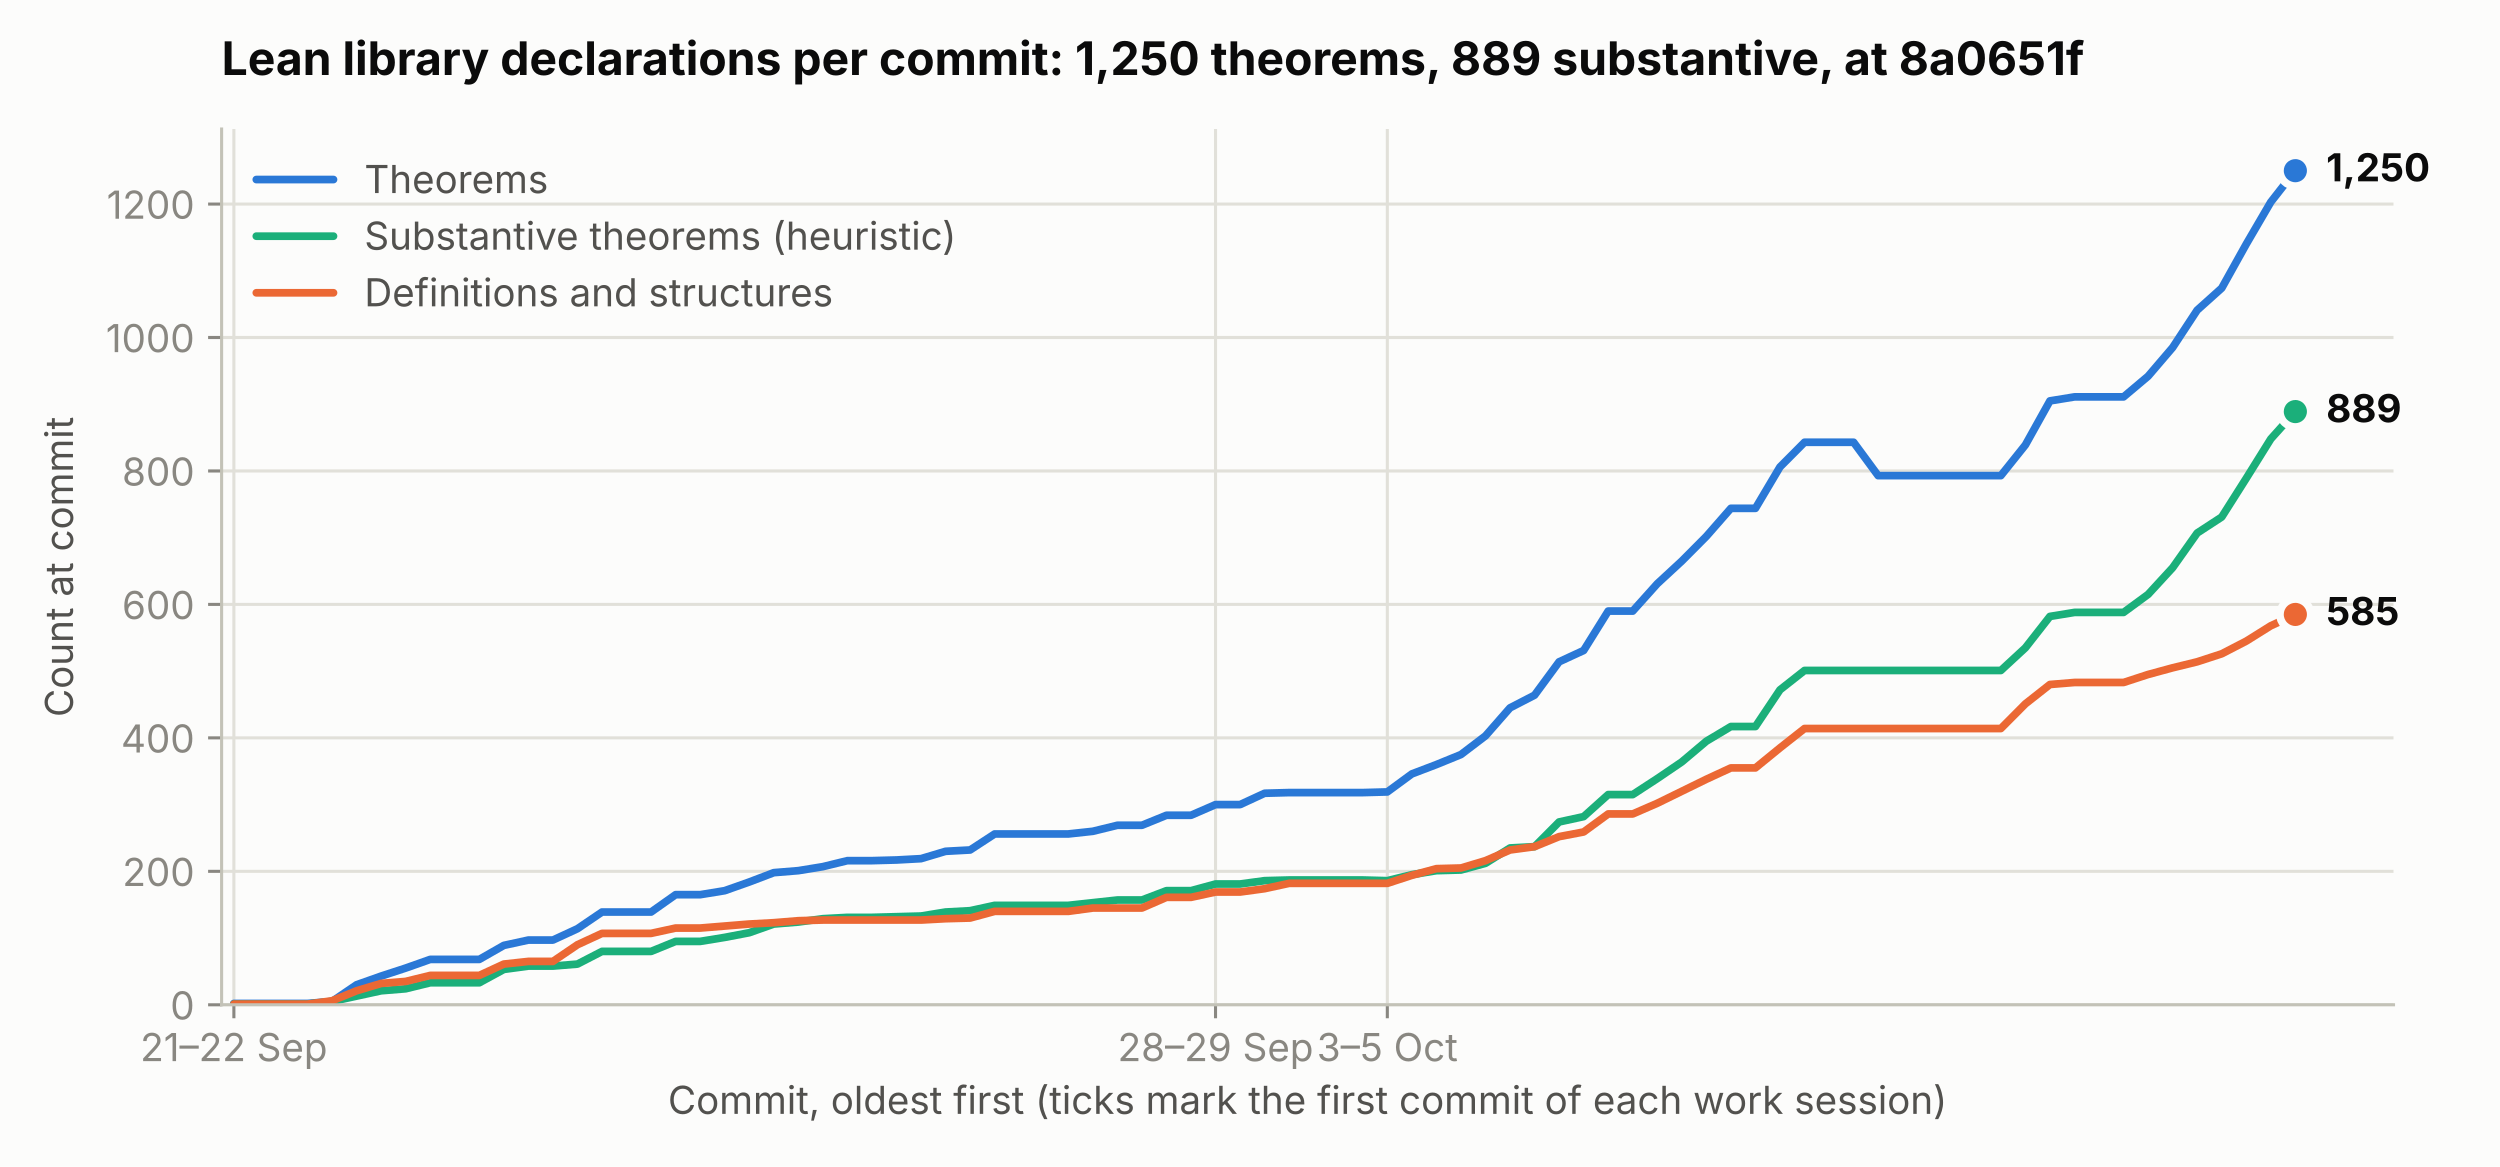
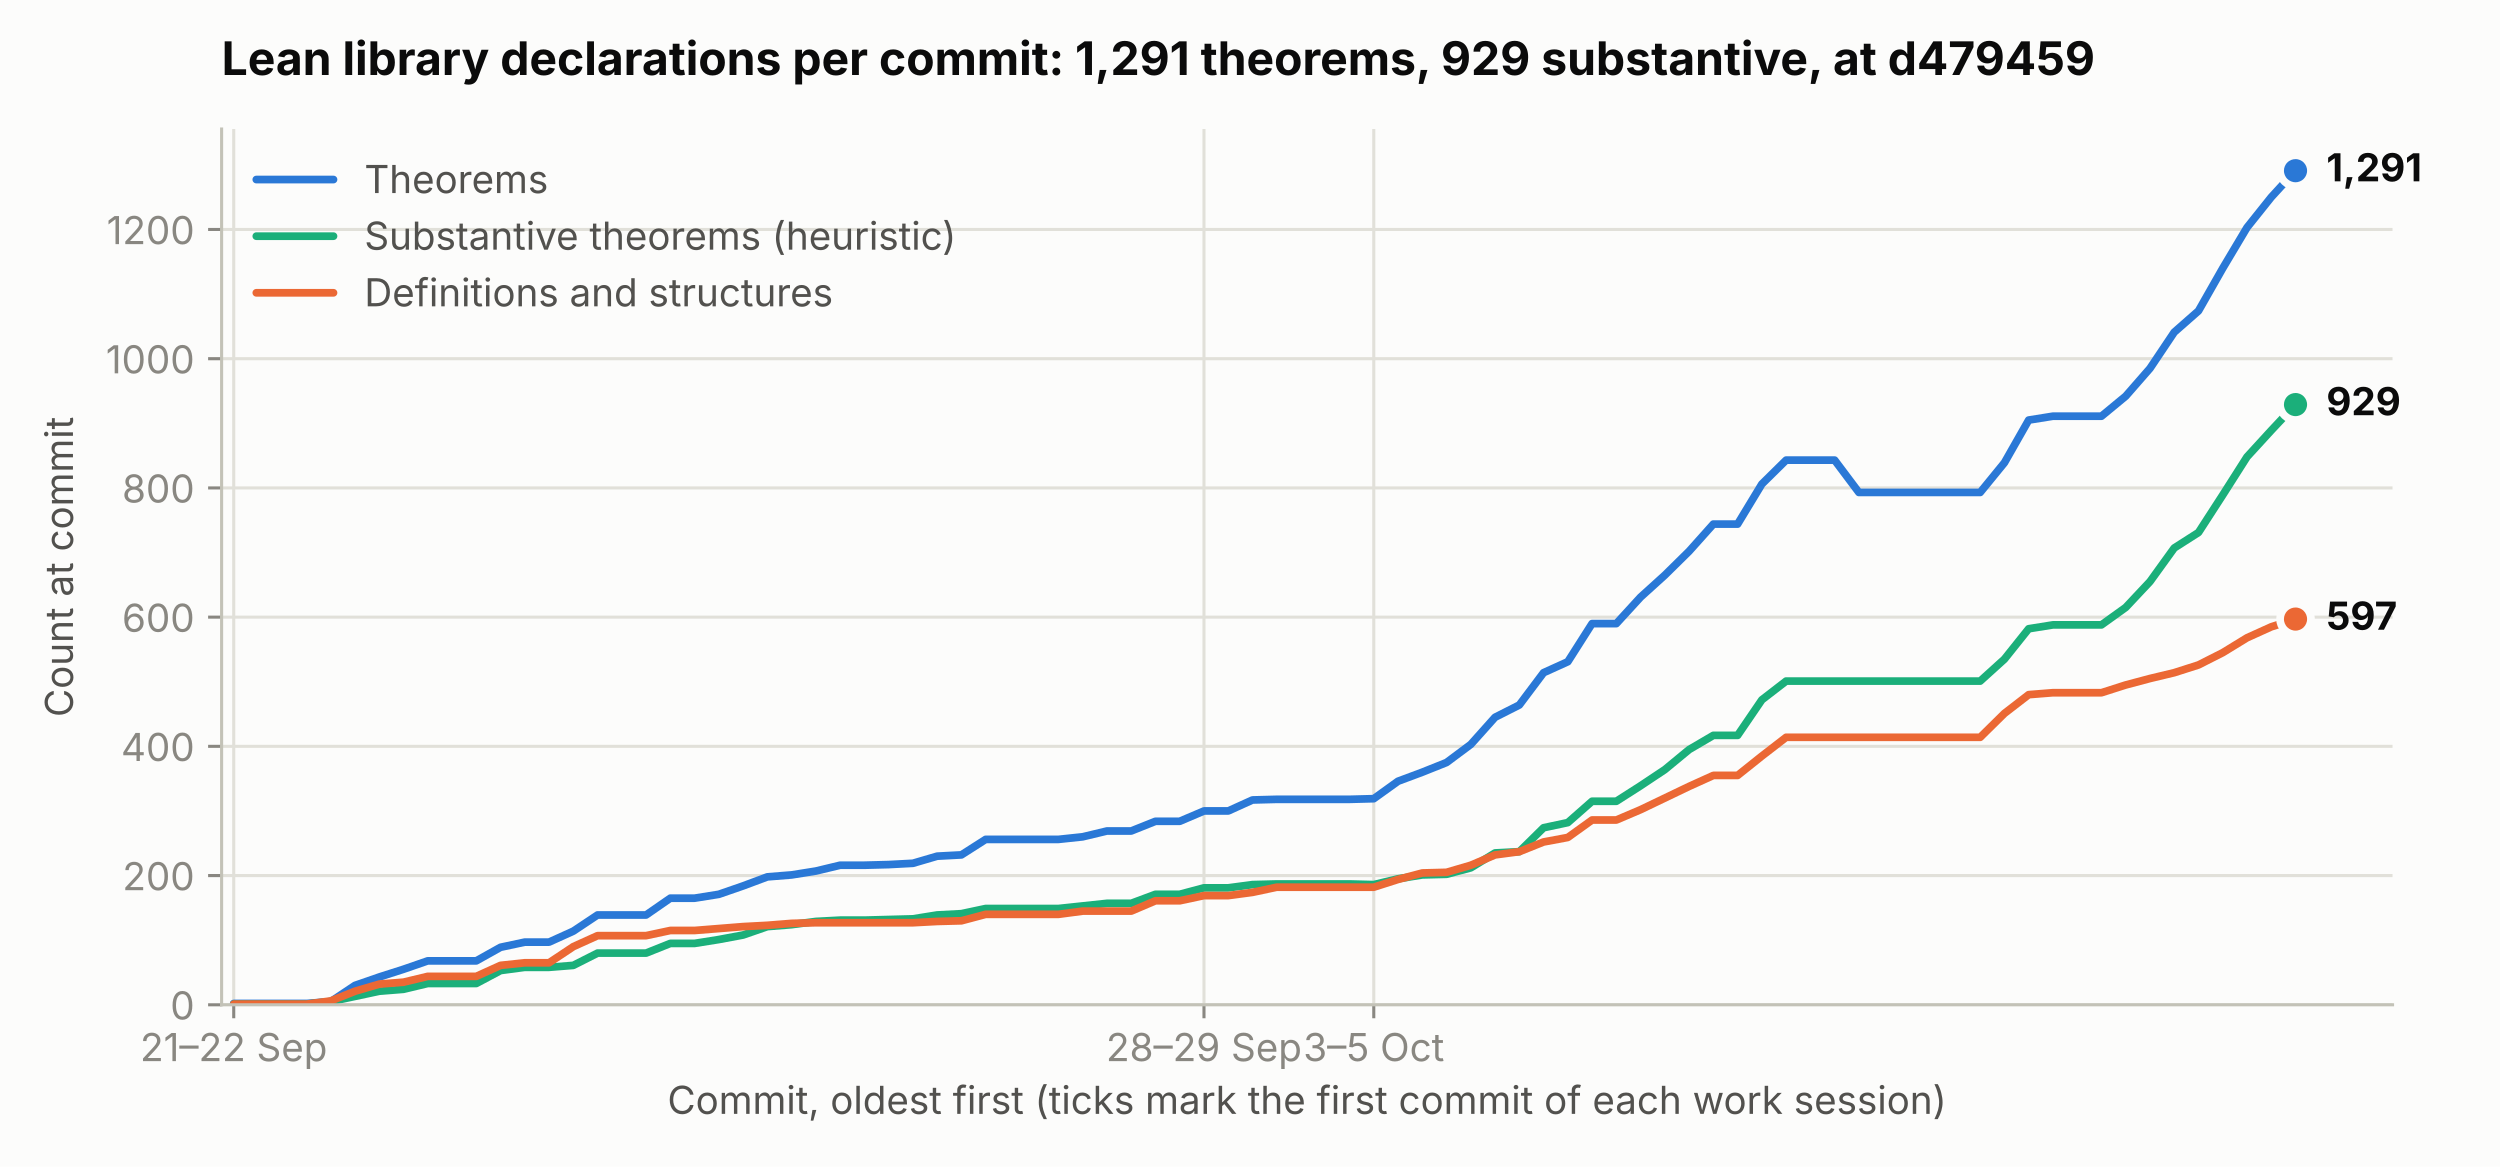
<svg xmlns="http://www.w3.org/2000/svg" xmlns:xlink="http://www.w3.org/1999/xlink" width="648pt" height="302.4pt" viewBox="0 0 648 302.4" version="1.1">
  <defs>
    <style type="text/css">*{stroke-linejoin: round; stroke-linecap: butt}</style>
  </defs>
  <g id="figure_1">
    <g id="patch_1">
      <path d="M 0 302.4 L 648 302.4 L 648 0 L 0 0 z " style="fill: #fcfcfb" />
    </g>
    <g id="axes_1">
      <g id="patch_2">
-         <path d="M 57.44 260.44 L 620.398 260.44 L 620.398 33.44 L 57.44 33.44 z " style="fill: #fcfcfb" />
+         <path d="M 57.44 260.44 L 620.145 260.44 L 620.145 33.44 L 57.44 33.44 z " style="fill: #fcfcfb" />
      </g>
      <g id="matplotlib.axis_1">
        <g id="xtick_1">
          <g id="line2d_1">
-             <path d="M 60.621 260.44 L 60.621 33.44 " clip-path="url(#p4c5a0a3a74)" style="fill: none; stroke: #e1e0d9; stroke-width: 0.8; stroke-linecap: square" />
+             <path d="M 60.584 260.44 L 60.584 33.44 " clip-path="url(#pd9c392157a)" style="fill: none; stroke: #e1e0d9; stroke-width: 0.8; stroke-linecap: square" />
          </g>
          <g id="line2d_2">
            <defs>
              <path id="m02e6627c96" d="M 0 0 L 0 3.5 " style="stroke: #898781; stroke-width: 0.8" />
            </defs>
            <g>
-               <use xlink:href="#m02e6627c96" x="60.621" y="260.44" style="fill: #898781; stroke: #898781; stroke-width: 0.8" />
+               <use xlink:href="#m02e6627c96" x="60.584" y="260.44" style="fill: #898781; stroke: #898781; stroke-width: 0.8" />
            </g>
          </g>
          <g id="text_1">
-             <text style="font-size: 10px; font-family: 'Inter', 'Helvetica Neue', 'Arial', 'DejaVu Sans', sans-serif; text-anchor: middle; fill: #898781" x="60.621" y="275.038" transform="rotate(-0 60.62056 275.0384)">21–22 Sep</text>
+             <text style="font-size: 10px; font-family: 'Inter', 'Helvetica Neue', 'Arial', 'DejaVu Sans', sans-serif; text-anchor: middle; fill: #898781" x="60.584" y="275.038" transform="rotate(-0 60.5836 275.0384)">21–22 Sep</text>
          </g>
        </g>
        <g id="xtick_2">
          <g id="line2d_3">
-             <path d="M 315.065 260.44 L 315.065 33.44 " clip-path="url(#p4c5a0a3a74)" style="fill: none; stroke: #e1e0d9; stroke-width: 0.8; stroke-linecap: square" />
+             <path d="M 312.072 260.44 L 312.072 33.44 " clip-path="url(#pd9c392157a)" style="fill: none; stroke: #e1e0d9; stroke-width: 0.8; stroke-linecap: square" />
          </g>
          <g id="line2d_4">
            <g>
-               <use xlink:href="#m02e6627c96" x="315.065" y="260.44" style="fill: #898781; stroke: #898781; stroke-width: 0.8" />
+               <use xlink:href="#m02e6627c96" x="312.072" y="260.44" style="fill: #898781; stroke: #898781; stroke-width: 0.8" />
            </g>
          </g>
          <g id="text_2">
-             <text style="font-size: 10px; font-family: 'Inter', 'Helvetica Neue', 'Arial', 'DejaVu Sans', sans-serif; text-anchor: middle; fill: #898781" x="315.065" y="275.038" transform="rotate(-0 315.065 275.0384)">28–29 Sep</text>
+             <text style="font-size: 10px; font-family: 'Inter', 'Helvetica Neue', 'Arial', 'DejaVu Sans', sans-serif; text-anchor: middle; fill: #898781" x="312.072" y="275.038" transform="rotate(-0 312.0717 275.0384)">28–29 Sep</text>
          </g>
        </g>
        <g id="xtick_3">
          <g id="line2d_5">
-             <path d="M 359.593 260.44 L 359.593 33.44 " clip-path="url(#p4c5a0a3a74)" style="fill: none; stroke: #e1e0d9; stroke-width: 0.8; stroke-linecap: square" />
+             <path d="M 356.082 260.44 L 356.082 33.44 " clip-path="url(#pd9c392157a)" style="fill: none; stroke: #e1e0d9; stroke-width: 0.8; stroke-linecap: square" />
          </g>
          <g id="line2d_6">
            <g>
-               <use xlink:href="#m02e6627c96" x="359.593" y="260.44" style="fill: #898781; stroke: #898781; stroke-width: 0.8" />
+               <use xlink:href="#m02e6627c96" x="356.082" y="260.44" style="fill: #898781; stroke: #898781; stroke-width: 0.8" />
            </g>
          </g>
          <g id="text_3">
-             <text style="font-size: 10px; font-family: 'Inter', 'Helvetica Neue', 'Arial', 'DejaVu Sans', sans-serif; text-anchor: middle; fill: #898781" x="359.593" y="275.038" transform="rotate(-0 359.5928 275.0384)">3–5 Oct</text>
+             <text style="font-size: 10px; font-family: 'Inter', 'Helvetica Neue', 'Arial', 'DejaVu Sans', sans-serif; text-anchor: middle; fill: #898781" x="356.082" y="275.038" transform="rotate(-0 356.0822 275.0384)">3–5 Oct</text>
          </g>
        </g>
        <g id="text_4">
-           <text style="font-size: 10px; font-family: 'Inter', 'Helvetica Neue', 'Arial', 'DejaVu Sans', sans-serif; text-anchor: middle; fill: #52514e" x="338.919" y="288.717" transform="rotate(-0 338.9192 288.7166)">Commit, oldest first (ticks mark the first commit of each work session)</text>
+           <text style="font-size: 10px; font-family: 'Inter', 'Helvetica Neue', 'Arial', 'DejaVu Sans', sans-serif; text-anchor: middle; fill: #52514e" x="338.792" y="288.717" transform="rotate(-0 338.7923 288.7166)">Commit, oldest first (ticks mark the first commit of each work session)</text>
        </g>
      </g>
      <g id="matplotlib.axis_2">
        <g id="ytick_1">
          <g id="line2d_7">
-             <path d="M 57.44 260.44 L 620.398 260.44 " clip-path="url(#p4c5a0a3a74)" style="fill: none; stroke: #e1e0d9; stroke-width: 0.8; stroke-linecap: square" />
+             <path d="M 57.44 260.44 L 620.145 260.44 " clip-path="url(#pd9c392157a)" style="fill: none; stroke: #e1e0d9; stroke-width: 0.8; stroke-linecap: square" />
          </g>
          <g id="line2d_8">
            <defs>
              <path id="mba09e6026b" d="M 0 0 L -3.5 0 " style="stroke: #898781; stroke-width: 0.8" />
            </defs>
            <g>
              <use xlink:href="#mba09e6026b" x="57.44" y="260.44" style="fill: #898781; stroke: #898781; stroke-width: 0.8" />
            </g>
          </g>
          <g id="text_5">
            <text style="font-size: 10px; font-family: 'Inter', 'Helvetica Neue', 'Arial', 'DejaVu Sans', sans-serif; text-anchor: end; fill: #898781" x="50.44" y="264.239" transform="rotate(-0 50.44 264.2392)">0</text>
          </g>
        </g>
        <g id="ytick_2">
          <g id="line2d_9">
-             <path d="M 57.44 225.848 L 620.398 225.848 " clip-path="url(#p4c5a0a3a74)" style="fill: none; stroke: #e1e0d9; stroke-width: 0.8; stroke-linecap: square" />
+             <path d="M 57.44 226.947 L 620.145 226.947 " clip-path="url(#pd9c392157a)" style="fill: none; stroke: #e1e0d9; stroke-width: 0.8; stroke-linecap: square" />
          </g>
          <g id="line2d_10">
            <g>
-               <use xlink:href="#mba09e6026b" x="57.44" y="225.848" style="fill: #898781; stroke: #898781; stroke-width: 0.8" />
+               <use xlink:href="#mba09e6026b" x="57.44" y="226.947" style="fill: #898781; stroke: #898781; stroke-width: 0.8" />
            </g>
          </g>
          <g id="text_6">
-             <text style="font-size: 10px; font-family: 'Inter', 'Helvetica Neue', 'Arial', 'DejaVu Sans', sans-serif; text-anchor: end; fill: #898781" x="50.44" y="229.647" transform="rotate(-0 50.44 229.6474)">200</text>
+             <text style="font-size: 10px; font-family: 'Inter', 'Helvetica Neue', 'Arial', 'DejaVu Sans', sans-serif; text-anchor: end; fill: #898781" x="50.44" y="230.746" transform="rotate(-0 50.44 230.746)">200</text>
          </g>
        </g>
        <g id="ytick_3">
          <g id="line2d_11">
-             <path d="M 57.44 191.256 L 620.398 191.256 " clip-path="url(#p4c5a0a3a74)" style="fill: none; stroke: #e1e0d9; stroke-width: 0.8; stroke-linecap: square" />
+             <path d="M 57.44 193.454 L 620.145 193.454 " clip-path="url(#pd9c392157a)" style="fill: none; stroke: #e1e0d9; stroke-width: 0.8; stroke-linecap: square" />
          </g>
          <g id="line2d_12">
            <g>
-               <use xlink:href="#mba09e6026b" x="57.44" y="191.256" style="fill: #898781; stroke: #898781; stroke-width: 0.8" />
+               <use xlink:href="#mba09e6026b" x="57.44" y="193.454" style="fill: #898781; stroke: #898781; stroke-width: 0.8" />
            </g>
          </g>
          <g id="text_7">
-             <text style="font-size: 10px; font-family: 'Inter', 'Helvetica Neue', 'Arial', 'DejaVu Sans', sans-serif; text-anchor: end; fill: #898781" x="50.44" y="195.056" transform="rotate(-0 50.44 195.0556)">400</text>
+             <text style="font-size: 10px; font-family: 'Inter', 'Helvetica Neue', 'Arial', 'DejaVu Sans', sans-serif; text-anchor: end; fill: #898781" x="50.44" y="197.253" transform="rotate(-0 50.44 197.2529)">400</text>
          </g>
        </g>
        <g id="ytick_4">
          <g id="line2d_13">
-             <path d="M 57.44 156.665 L 620.398 156.665 " clip-path="url(#p4c5a0a3a74)" style="fill: none; stroke: #e1e0d9; stroke-width: 0.8; stroke-linecap: square" />
+             <path d="M 57.44 159.96 L 620.145 159.96 " clip-path="url(#pd9c392157a)" style="fill: none; stroke: #e1e0d9; stroke-width: 0.8; stroke-linecap: square" />
          </g>
          <g id="line2d_14">
            <g>
-               <use xlink:href="#mba09e6026b" x="57.44" y="156.665" style="fill: #898781; stroke: #898781; stroke-width: 0.8" />
+               <use xlink:href="#mba09e6026b" x="57.44" y="159.96" style="fill: #898781; stroke: #898781; stroke-width: 0.8" />
            </g>
          </g>
          <g id="text_8">
-             <text style="font-size: 10px; font-family: 'Inter', 'Helvetica Neue', 'Arial', 'DejaVu Sans', sans-serif; text-anchor: end; fill: #898781" x="50.44" y="160.464" transform="rotate(-0 50.44 160.4638)">600</text>
+             <text style="font-size: 10px; font-family: 'Inter', 'Helvetica Neue', 'Arial', 'DejaVu Sans', sans-serif; text-anchor: end; fill: #898781" x="50.44" y="163.76" transform="rotate(-0 50.44 163.7597)">600</text>
          </g>
        </g>
        <g id="ytick_5">
          <g id="line2d_15">
-             <path d="M 57.44 122.073 L 620.398 122.073 " clip-path="url(#p4c5a0a3a74)" style="fill: none; stroke: #e1e0d9; stroke-width: 0.8; stroke-linecap: square" />
+             <path d="M 57.44 126.467 L 620.145 126.467 " clip-path="url(#pd9c392157a)" style="fill: none; stroke: #e1e0d9; stroke-width: 0.8; stroke-linecap: square" />
          </g>
          <g id="line2d_16">
            <g>
-               <use xlink:href="#mba09e6026b" x="57.44" y="122.073" style="fill: #898781; stroke: #898781; stroke-width: 0.8" />
+               <use xlink:href="#mba09e6026b" x="57.44" y="126.467" style="fill: #898781; stroke: #898781; stroke-width: 0.8" />
            </g>
          </g>
          <g id="text_9">
-             <text style="font-size: 10px; font-family: 'Inter', 'Helvetica Neue', 'Arial', 'DejaVu Sans', sans-serif; text-anchor: end; fill: #898781" x="50.44" y="125.872" transform="rotate(-0 50.44 125.872)">800</text>
+             <text style="font-size: 10px; font-family: 'Inter', 'Helvetica Neue', 'Arial', 'DejaVu Sans', sans-serif; text-anchor: end; fill: #898781" x="50.44" y="130.267" transform="rotate(-0 50.44 130.2665)">800</text>
          </g>
        </g>
        <g id="ytick_6">
          <g id="line2d_17">
-             <path d="M 57.44 87.481 L 620.398 87.481 " clip-path="url(#p4c5a0a3a74)" style="fill: none; stroke: #e1e0d9; stroke-width: 0.8; stroke-linecap: square" />
+             <path d="M 57.44 92.974 L 620.145 92.974 " clip-path="url(#pd9c392157a)" style="fill: none; stroke: #e1e0d9; stroke-width: 0.8; stroke-linecap: square" />
          </g>
          <g id="line2d_18">
            <g>
-               <use xlink:href="#mba09e6026b" x="57.44" y="87.481" style="fill: #898781; stroke: #898781; stroke-width: 0.8" />
+               <use xlink:href="#mba09e6026b" x="57.44" y="92.974" style="fill: #898781; stroke: #898781; stroke-width: 0.8" />
            </g>
          </g>
          <g id="text_10">
-             <text style="font-size: 10px; font-family: 'Inter', 'Helvetica Neue', 'Arial', 'DejaVu Sans', sans-serif; text-anchor: end; fill: #898781" x="50.44" y="91.28" transform="rotate(-0 50.44 91.28025)">1000</text>
+             <text style="font-size: 10px; font-family: 'Inter', 'Helvetica Neue', 'Arial', 'DejaVu Sans', sans-serif; text-anchor: end; fill: #898781" x="50.44" y="96.773" transform="rotate(-0 50.44 96.77334)">1000</text>
          </g>
        </g>
        <g id="ytick_7">
          <g id="line2d_19">
-             <path d="M 57.44 52.889 L 620.398 52.889 " clip-path="url(#p4c5a0a3a74)" style="fill: none; stroke: #e1e0d9; stroke-width: 0.8; stroke-linecap: square" />
+             <path d="M 57.44 59.481 L 620.145 59.481 " clip-path="url(#pd9c392157a)" style="fill: none; stroke: #e1e0d9; stroke-width: 0.8; stroke-linecap: square" />
          </g>
          <g id="line2d_20">
            <g>
-               <use xlink:href="#mba09e6026b" x="57.44" y="52.889" style="fill: #898781; stroke: #898781; stroke-width: 0.8" />
+               <use xlink:href="#mba09e6026b" x="57.44" y="59.481" style="fill: #898781; stroke: #898781; stroke-width: 0.8" />
            </g>
          </g>
          <g id="text_11">
-             <text style="font-size: 10px; font-family: 'Inter', 'Helvetica Neue', 'Arial', 'DejaVu Sans', sans-serif; text-anchor: end; fill: #898781" x="50.44" y="56.688" transform="rotate(-0 50.44 56.68845)">1200</text>
+             <text style="font-size: 10px; font-family: 'Inter', 'Helvetica Neue', 'Arial', 'DejaVu Sans', sans-serif; text-anchor: end; fill: #898781" x="50.44" y="63.28" transform="rotate(-0 50.44 63.28016)">1200</text>
          </g>
        </g>
        <g id="text_12">
          <text style="font-size: 10px; font-family: 'Inter', 'Helvetica Neue', 'Arial', 'DejaVu Sans', sans-serif; text-anchor: middle; fill: #52514e" x="18.91" y="146.94" transform="rotate(-90 18.91031 146.94)">Count at commit</text>
        </g>
      </g>
      <g id="line2d_21">
-         <path d="M 60.621 260.094 L 66.982 260.094 L 73.343 260.094 L 79.704 260.094 L 86.065 259.575 L 92.426 255.251 L 98.787 253.003 L 105.148 250.927 L 111.509 248.679 L 117.871 248.679 L 124.232 248.679 L 130.593 245.047 L 136.954 243.663 L 143.315 243.663 L 149.676 240.723 L 156.037 236.399 L 162.398 236.399 L 168.759 236.399 L 175.121 231.902 L 181.482 231.902 L 187.843 230.864 L 194.204 228.616 L 200.565 226.194 L 206.926 225.675 L 213.287 224.637 L 219.648 223.081 L 226.009 223.081 L 232.371 222.908 L 238.732 222.562 L 245.093 220.659 L 251.454 220.314 L 257.815 216.163 L 264.176 216.163 L 270.537 216.163 L 276.898 216.163 L 283.259 215.471 L 289.621 213.914 L 295.982 213.914 L 302.343 211.32 L 308.704 211.32 L 315.065 208.552 L 321.426 208.552 L 327.787 205.612 L 334.148 205.439 L 340.509 205.439 L 346.871 205.439 L 353.232 205.439 L 359.593 205.266 L 365.954 200.596 L 372.315 198.175 L 378.676 195.58 L 385.037 190.738 L 391.398 183.473 L 397.759 180.187 L 404.121 171.539 L 410.482 168.599 L 416.843 158.394 L 423.204 158.394 L 429.565 151.303 L 435.926 145.422 L 442.287 139.023 L 448.648 131.759 L 455.009 131.759 L 461.371 121.035 L 467.732 114.636 L 474.093 114.636 L 480.454 114.636 L 486.815 123.284 L 493.176 123.284 L 499.537 123.284 L 505.898 123.284 L 512.259 123.284 L 518.621 123.284 L 524.982 115.327 L 531.343 103.912 L 537.704 102.874 L 544.065 102.874 L 550.426 102.874 L 556.787 97.513 L 563.148 90.075 L 569.509 80.39 L 575.871 74.682 L 582.232 63.267 L 588.593 52.37 L 594.954 44.241 " clip-path="url(#p4c5a0a3a74)" style="fill: none; stroke: #2a78d6; stroke-width: 2; stroke-linecap: round" />
+         <path d="M 60.584 260.105 L 66.871 260.105 L 73.158 260.105 L 79.445 260.105 L 85.732 259.603 L 92.02 255.416 L 98.307 253.239 L 104.594 251.229 L 110.881 249.052 L 117.168 249.052 L 123.456 249.052 L 129.743 245.536 L 136.03 244.196 L 142.317 244.196 L 148.604 241.349 L 154.892 237.162 L 161.179 237.162 L 167.466 237.162 L 173.753 232.808 L 180.04 232.808 L 186.328 231.803 L 192.615 229.626 L 198.902 227.282 L 205.189 226.779 L 211.476 225.775 L 217.764 224.267 L 224.051 224.267 L 230.338 224.1 L 236.625 223.765 L 242.912 221.923 L 249.2 221.588 L 255.487 217.569 L 261.774 217.569 L 268.061 217.569 L 274.349 217.569 L 280.636 216.899 L 286.923 215.392 L 293.21 215.392 L 299.497 212.88 L 305.785 212.88 L 312.072 210.2 L 318.359 210.2 L 324.646 207.353 L 330.933 207.186 L 337.221 207.186 L 343.508 207.186 L 349.795 207.186 L 356.082 207.018 L 362.369 202.497 L 368.657 200.152 L 374.944 197.64 L 381.231 192.951 L 387.518 185.918 L 393.805 182.736 L 400.093 174.363 L 406.38 171.516 L 412.667 161.635 L 418.954 161.635 L 425.241 154.769 L 431.529 149.075 L 437.816 142.879 L 444.103 135.845 L 450.39 135.845 L 456.677 125.463 L 462.965 119.266 L 469.252 119.266 L 475.539 119.266 L 481.826 127.64 L 488.113 127.64 L 494.401 127.64 L 500.688 127.64 L 506.975 127.64 L 513.262 127.64 L 519.549 119.936 L 525.837 108.883 L 532.124 107.879 L 538.411 107.879 L 544.698 107.879 L 550.985 102.687 L 557.273 95.486 L 563.56 86.108 L 569.847 80.582 L 576.134 69.529 L 582.421 58.979 L 588.709 51.108 L 594.996 44.242 " clip-path="url(#pd9c392157a)" style="fill: none; stroke: #2a78d6; stroke-width: 2; stroke-linecap: round" />
      </g>
      <g id="line2d_22">
        <defs>
          <path id="m0a6db412ab" d="M 0 4 C 1.061 4 2.078 3.579 2.828 2.828 C 3.579 2.078 4 1.061 4 0 C 4 -1.061 3.579 -2.078 2.828 -2.828 C 2.078 -3.579 1.061 -4 0 -4 C -1.061 -4 -2.078 -3.579 -2.828 -2.828 C -3.579 -2.078 -4 -1.061 -4 0 C -4 1.061 -3.579 2.078 -2.828 2.828 C -2.078 3.579 -1.061 4 0 4 z " style="stroke: #fcfcfb; stroke-width: 2" />
        </defs>
-         <g clip-path="url(#p4c5a0a3a74)">
-           <use xlink:href="#m0a6db412ab" x="594.954" y="44.241" style="fill: #2a78d6; stroke: #fcfcfb; stroke-width: 2" />
+         <g clip-path="url(#pd9c392157a)">
+           <use xlink:href="#m0a6db412ab" x="594.996" y="44.242" style="fill: #2a78d6; stroke: #fcfcfb; stroke-width: 2" />
        </g>
      </g>
      <g id="line2d_23">
-         <path d="M 60.621 260.267 L 66.982 260.267 L 73.343 260.267 L 79.704 260.267 L 86.065 259.575 L 92.426 258.192 L 98.787 256.808 L 105.148 256.289 L 111.509 254.732 L 117.871 254.732 L 124.232 254.732 L 130.593 251.273 L 136.954 250.408 L 143.315 250.408 L 149.676 249.89 L 156.037 246.603 L 162.398 246.603 L 168.759 246.603 L 175.121 244.009 L 181.482 244.009 L 187.843 242.971 L 194.204 241.76 L 200.565 239.512 L 206.926 238.993 L 213.287 238.128 L 219.648 237.782 L 226.009 237.782 L 232.371 237.609 L 238.732 237.436 L 245.093 236.399 L 251.454 236.053 L 257.815 234.669 L 264.176 234.669 L 270.537 234.669 L 276.898 234.669 L 283.259 233.977 L 289.621 233.285 L 295.982 233.285 L 302.343 230.864 L 308.704 230.864 L 315.065 229.134 L 321.426 229.134 L 327.787 228.27 L 334.148 228.097 L 340.509 228.097 L 346.871 228.097 L 353.232 228.097 L 359.593 228.27 L 365.954 226.713 L 372.315 225.675 L 378.676 225.502 L 385.037 223.773 L 391.398 219.795 L 397.759 219.449 L 404.121 213.049 L 410.482 211.666 L 416.843 205.958 L 423.204 205.958 L 429.565 201.807 L 435.926 197.483 L 442.287 192.121 L 448.648 188.316 L 455.009 188.316 L 461.371 178.803 L 467.732 173.788 L 474.093 173.788 L 480.454 173.788 L 486.815 173.788 L 493.176 173.788 L 499.537 173.788 L 505.898 173.788 L 512.259 173.788 L 518.621 173.788 L 524.982 167.907 L 531.343 159.778 L 537.704 158.74 L 544.065 158.74 L 550.426 158.74 L 556.787 154.07 L 563.148 147.152 L 569.509 138.158 L 575.871 134.007 L 582.232 123.975 L 588.593 113.771 L 594.954 106.679 " clip-path="url(#p4c5a0a3a74)" style="fill: none; stroke: #1baf7a; stroke-width: 2; stroke-linecap: round" />
+         <path d="M 60.584 260.273 L 66.871 260.273 L 73.158 260.273 L 79.445 260.273 L 85.732 259.603 L 92.02 258.263 L 98.307 256.923 L 104.594 256.421 L 110.881 254.914 L 117.168 254.914 L 123.456 254.914 L 129.743 251.564 L 136.03 250.727 L 142.317 250.727 L 148.604 250.225 L 154.892 247.043 L 161.179 247.043 L 167.466 247.043 L 173.753 244.531 L 180.04 244.531 L 186.328 243.526 L 192.615 242.354 L 198.902 240.177 L 205.189 239.674 L 211.476 238.837 L 217.764 238.502 L 224.051 238.502 L 230.338 238.335 L 236.625 238.167 L 242.912 237.162 L 249.2 236.827 L 255.487 235.488 L 261.774 235.488 L 268.061 235.488 L 274.349 235.488 L 280.636 234.818 L 286.923 234.148 L 293.21 234.148 L 299.497 231.803 L 305.785 231.803 L 312.072 230.129 L 318.359 230.129 L 324.646 229.291 L 330.933 229.124 L 337.221 229.124 L 343.508 229.124 L 349.795 229.124 L 356.082 229.291 L 362.369 227.784 L 368.657 226.779 L 374.944 226.612 L 381.231 224.937 L 387.518 221.086 L 393.805 220.751 L 400.093 214.554 L 406.38 213.215 L 412.667 207.688 L 418.954 207.688 L 425.241 203.669 L 431.529 199.482 L 437.816 194.291 L 444.103 190.607 L 450.39 190.607 L 456.677 181.396 L 462.965 176.54 L 469.252 176.54 L 475.539 176.54 L 481.826 176.54 L 488.113 176.54 L 494.401 176.54 L 500.688 176.54 L 506.975 176.54 L 513.262 176.54 L 519.549 170.846 L 525.837 162.975 L 532.124 161.97 L 538.411 161.97 L 544.698 161.97 L 550.985 157.448 L 557.273 150.75 L 563.56 142.042 L 569.847 138.022 L 576.134 128.309 L 582.421 118.429 L 588.709 111.563 L 594.996 104.864 " clip-path="url(#pd9c392157a)" style="fill: none; stroke: #1baf7a; stroke-width: 2; stroke-linecap: round" />
      </g>
      <g id="line2d_24">
        <defs>
          <path id="m3a7581996c" d="M 0 4 C 1.061 4 2.078 3.579 2.828 2.828 C 3.579 2.078 4 1.061 4 0 C 4 -1.061 3.579 -2.078 2.828 -2.828 C 2.078 -3.579 1.061 -4 0 -4 C -1.061 -4 -2.078 -3.579 -2.828 -2.828 C -3.579 -2.078 -4 -1.061 -4 0 C -4 1.061 -3.579 2.078 -2.828 2.828 C -2.078 3.579 -1.061 4 0 4 z " style="stroke: #fcfcfb; stroke-width: 2" />
        </defs>
-         <g clip-path="url(#p4c5a0a3a74)">
-           <use xlink:href="#m3a7581996c" x="594.954" y="106.679" style="fill: #1baf7a; stroke: #fcfcfb; stroke-width: 2" />
+         <g clip-path="url(#pd9c392157a)">
+           <use xlink:href="#m3a7581996c" x="594.996" y="104.864" style="fill: #1baf7a; stroke: #fcfcfb; stroke-width: 2" />
        </g>
      </g>
      <g id="line2d_25">
-         <path d="M 60.621 260.267 L 66.982 260.267 L 73.343 260.267 L 79.704 260.267 L 86.065 259.402 L 92.426 256.808 L 98.787 254.905 L 105.148 254.386 L 111.509 252.83 L 117.871 252.83 L 124.232 252.83 L 130.593 249.89 L 136.954 249.198 L 143.315 249.198 L 149.676 244.874 L 156.037 241.933 L 162.398 241.933 L 168.759 241.933 L 175.121 240.55 L 181.482 240.55 L 187.843 240.031 L 194.204 239.512 L 200.565 239.166 L 206.926 238.647 L 213.287 238.474 L 219.648 238.474 L 226.009 238.474 L 232.371 238.474 L 238.732 238.474 L 245.093 238.128 L 251.454 237.955 L 257.815 236.226 L 264.176 236.226 L 270.537 236.226 L 276.898 236.226 L 283.259 235.361 L 289.621 235.361 L 295.982 235.361 L 302.343 232.594 L 308.704 232.594 L 315.065 231.21 L 321.426 231.21 L 327.787 230.345 L 334.148 228.961 L 340.509 228.961 L 346.871 228.961 L 353.232 228.961 L 359.593 228.961 L 365.954 226.886 L 372.315 225.156 L 378.676 224.983 L 385.037 223.081 L 391.398 220.314 L 397.759 219.449 L 404.121 216.854 L 410.482 215.644 L 416.843 210.974 L 423.204 210.974 L 429.565 208.206 L 435.926 205.093 L 442.287 201.98 L 448.648 199.04 L 455.009 199.04 L 461.371 193.851 L 467.732 188.835 L 474.093 188.835 L 480.454 188.835 L 486.815 188.835 L 493.176 188.835 L 499.537 188.835 L 505.898 188.835 L 512.259 188.835 L 518.621 188.835 L 524.982 182.436 L 531.343 177.42 L 537.704 176.901 L 544.065 176.901 L 550.426 176.901 L 556.787 174.825 L 563.148 173.096 L 569.509 171.539 L 575.871 169.464 L 582.232 166.177 L 588.593 162.199 L 594.954 159.259 " clip-path="url(#p4c5a0a3a74)" style="fill: none; stroke: #eb6834; stroke-width: 2; stroke-linecap: round" />
+         <path d="M 60.584 260.273 L 66.871 260.273 L 73.158 260.273 L 79.445 260.273 L 85.732 259.435 L 92.02 256.923 L 98.307 255.081 L 104.594 254.579 L 110.881 253.072 L 117.168 253.072 L 123.456 253.072 L 129.743 250.225 L 136.03 249.555 L 142.317 249.555 L 148.604 245.368 L 154.892 242.521 L 161.179 242.521 L 167.466 242.521 L 173.753 241.181 L 180.04 241.181 L 186.328 240.679 L 192.615 240.177 L 198.902 239.842 L 205.189 239.339 L 211.476 239.172 L 217.764 239.172 L 224.051 239.172 L 230.338 239.172 L 236.625 239.172 L 242.912 238.837 L 249.2 238.669 L 255.487 236.995 L 261.774 236.995 L 268.061 236.995 L 274.349 236.995 L 280.636 236.157 L 286.923 236.157 L 293.21 236.157 L 299.497 233.478 L 305.785 233.478 L 312.072 232.138 L 318.359 232.138 L 324.646 231.301 L 330.933 229.961 L 337.221 229.961 L 343.508 229.961 L 349.795 229.961 L 356.082 229.961 L 362.369 227.952 L 368.657 226.277 L 374.944 226.109 L 381.231 224.267 L 387.518 221.588 L 393.805 220.751 L 400.093 218.239 L 406.38 217.066 L 412.667 212.545 L 418.954 212.545 L 425.241 209.865 L 431.529 206.851 L 437.816 203.837 L 444.103 200.99 L 450.39 200.99 L 456.677 195.966 L 462.965 191.109 L 469.252 191.109 L 475.539 191.109 L 481.826 191.109 L 488.113 191.109 L 494.401 191.109 L 500.688 191.109 L 506.975 191.109 L 513.262 191.109 L 519.549 184.913 L 525.837 180.056 L 532.124 179.554 L 538.411 179.554 L 544.698 179.554 L 550.985 177.544 L 557.273 175.87 L 563.56 174.363 L 569.847 172.353 L 576.134 169.171 L 582.421 165.319 L 588.709 162.472 L 594.996 160.463 " clip-path="url(#pd9c392157a)" style="fill: none; stroke: #eb6834; stroke-width: 2; stroke-linecap: round" />
      </g>
      <g id="line2d_26">
        <defs>
          <path id="mdf5fe9879e" d="M 0 4 C 1.061 4 2.078 3.579 2.828 2.828 C 3.579 2.078 4 1.061 4 0 C 4 -1.061 3.579 -2.078 2.828 -2.828 C 2.078 -3.579 1.061 -4 0 -4 C -1.061 -4 -2.078 -3.579 -2.828 -2.828 C -3.579 -2.078 -4 -1.061 -4 0 C -4 1.061 -3.579 2.078 -2.828 2.828 C -2.078 3.579 -1.061 4 0 4 z " style="stroke: #fcfcfb; stroke-width: 2" />
        </defs>
-         <g clip-path="url(#p4c5a0a3a74)">
-           <use xlink:href="#mdf5fe9879e" x="594.954" y="159.259" style="fill: #eb6834; stroke: #fcfcfb; stroke-width: 2" />
+         <g clip-path="url(#pd9c392157a)">
+           <use xlink:href="#mdf5fe9879e" x="594.996" y="160.463" style="fill: #eb6834; stroke: #fcfcfb; stroke-width: 2" />
        </g>
      </g>
      <g id="patch_3">
        <path d="M 57.44 260.44 L 57.44 33.44 " style="fill: none; stroke: #c3c2b7; stroke-width: 0.8; stroke-linejoin: miter; stroke-linecap: square" />
      </g>
      <g id="patch_4">
-         <path d="M 57.44 260.44 L 620.398 260.44 " style="fill: none; stroke: #c3c2b7; stroke-width: 0.8; stroke-linejoin: miter; stroke-linecap: square" />
+         <path d="M 57.44 260.44 L 620.145 260.44 " style="fill: none; stroke: #c3c2b7; stroke-width: 0.8; stroke-linejoin: miter; stroke-linecap: square" />
      </g>
      <g id="text_13">
-         <text style="font-weight: 700; font-size: 10px; font-family: 'Inter', 'Helvetica Neue', 'Arial', 'DejaVu Sans', sans-serif; text-anchor: start; fill: #0b0b0b" x="602.954" y="47.001" transform="rotate(-0 602.9539 47.00066)">1,250</text>
+         <text style="font-weight: 700; font-size: 10px; font-family: 'Inter', 'Helvetica Neue', 'Arial', 'DejaVu Sans', sans-serif; text-anchor: start; fill: #0b0b0b" x="602.996" y="47.001" transform="rotate(-0 602.9959 47.00092)">1,291</text>
      </g>
      <g id="text_14">
-         <text style="font-weight: 700; font-size: 10px; font-family: 'Inter', 'Helvetica Neue', 'Arial', 'DejaVu Sans', sans-serif; text-anchor: start; fill: #0b0b0b" x="602.954" y="109.439" transform="rotate(-0 602.9539 109.4389)">889</text>
+         <text style="font-weight: 700; font-size: 10px; font-family: 'Inter', 'Helvetica Neue', 'Arial', 'DejaVu Sans', sans-serif; text-anchor: start; fill: #0b0b0b" x="602.996" y="107.624" transform="rotate(-0 602.9959 107.6236)">929</text>
      </g>
      <g id="text_15">
-         <text style="font-weight: 700; font-size: 10px; font-family: 'Inter', 'Helvetica Neue', 'Arial', 'DejaVu Sans', sans-serif; text-anchor: start; fill: #0b0b0b" x="602.954" y="162.018" transform="rotate(-0 602.9539 162.0184)">585</text>
+         <text style="font-weight: 700; font-size: 10px; font-family: 'Inter', 'Helvetica Neue', 'Arial', 'DejaVu Sans', sans-serif; text-anchor: start; fill: #0b0b0b" x="602.996" y="163.222" transform="rotate(-0 602.9959 163.2222)">597</text>
      </g>
      <g id="text_16">
-         <text style="font-weight: 700; font-size: 12px; font-family: 'Inter', 'Helvetica Neue', 'Arial', 'DejaVu Sans', sans-serif; text-anchor: start; fill: #0b0b0b" x="57.44" y="19.44" transform="rotate(-0 57.44 19.44)">Lean library declarations per commit: 1,250 theorems, 889 substantive, at 8a0651f</text>
+         <text style="font-weight: 700; font-size: 12px; font-family: 'Inter', 'Helvetica Neue', 'Arial', 'DejaVu Sans', sans-serif; text-anchor: start; fill: #0b0b0b" x="57.44" y="19.44" transform="rotate(-0 57.44 19.44)">Lean library declarations per commit: 1,291 theorems, 929 substantive, at d479459</text>
      </g>
      <g id="legend_1">
        <g id="line2d_27">
          <path d="M 66.44 46.538 L 76.44 46.538 L 86.44 46.538 " style="fill: none; stroke: #2a78d6; stroke-width: 2; stroke-linecap: round" />
        </g>
        <g id="text_17">
          <text style="font-size: 10px; font-family: 'Inter', 'Helvetica Neue', 'Arial', 'DejaVu Sans', sans-serif; text-anchor: start; fill: #52514e" x="94.44" y="50.038" transform="rotate(-0 94.44 50.03844)">Theorems</text>
        </g>
        <g id="line2d_28">
          <path d="M 66.44 61.217 L 76.44 61.217 L 86.44 61.217 " style="fill: none; stroke: #1baf7a; stroke-width: 2; stroke-linecap: round" />
        </g>
        <g id="text_18">
          <text style="font-size: 10px; font-family: 'Inter', 'Helvetica Neue', 'Arial', 'DejaVu Sans', sans-serif; text-anchor: start; fill: #52514e" x="94.44" y="64.717" transform="rotate(-0 94.44 64.71656)">Substantive theorems (heuristic)</text>
        </g>
        <g id="line2d_29">
          <path d="M 66.44 75.895 L 76.44 75.895 L 86.44 75.895 " style="fill: none; stroke: #eb6834; stroke-width: 2; stroke-linecap: round" />
        </g>
        <g id="text_19">
          <text style="font-size: 10px; font-family: 'Inter', 'Helvetica Neue', 'Arial', 'DejaVu Sans', sans-serif; text-anchor: start; fill: #52514e" x="94.44" y="79.395" transform="rotate(-0 94.44 79.39469)">Definitions and structures</text>
        </g>
      </g>
    </g>
  </g>
  <defs>
-     <clipPath id="p4c5a0a3a74">
-       <rect x="57.44" y="33.44" width="562.958" height="227" />
+     <clipPath id="pd9c392157a">
+       <rect x="57.44" y="33.44" width="562.705" height="227" />
    </clipPath>
  </defs>
</svg>
